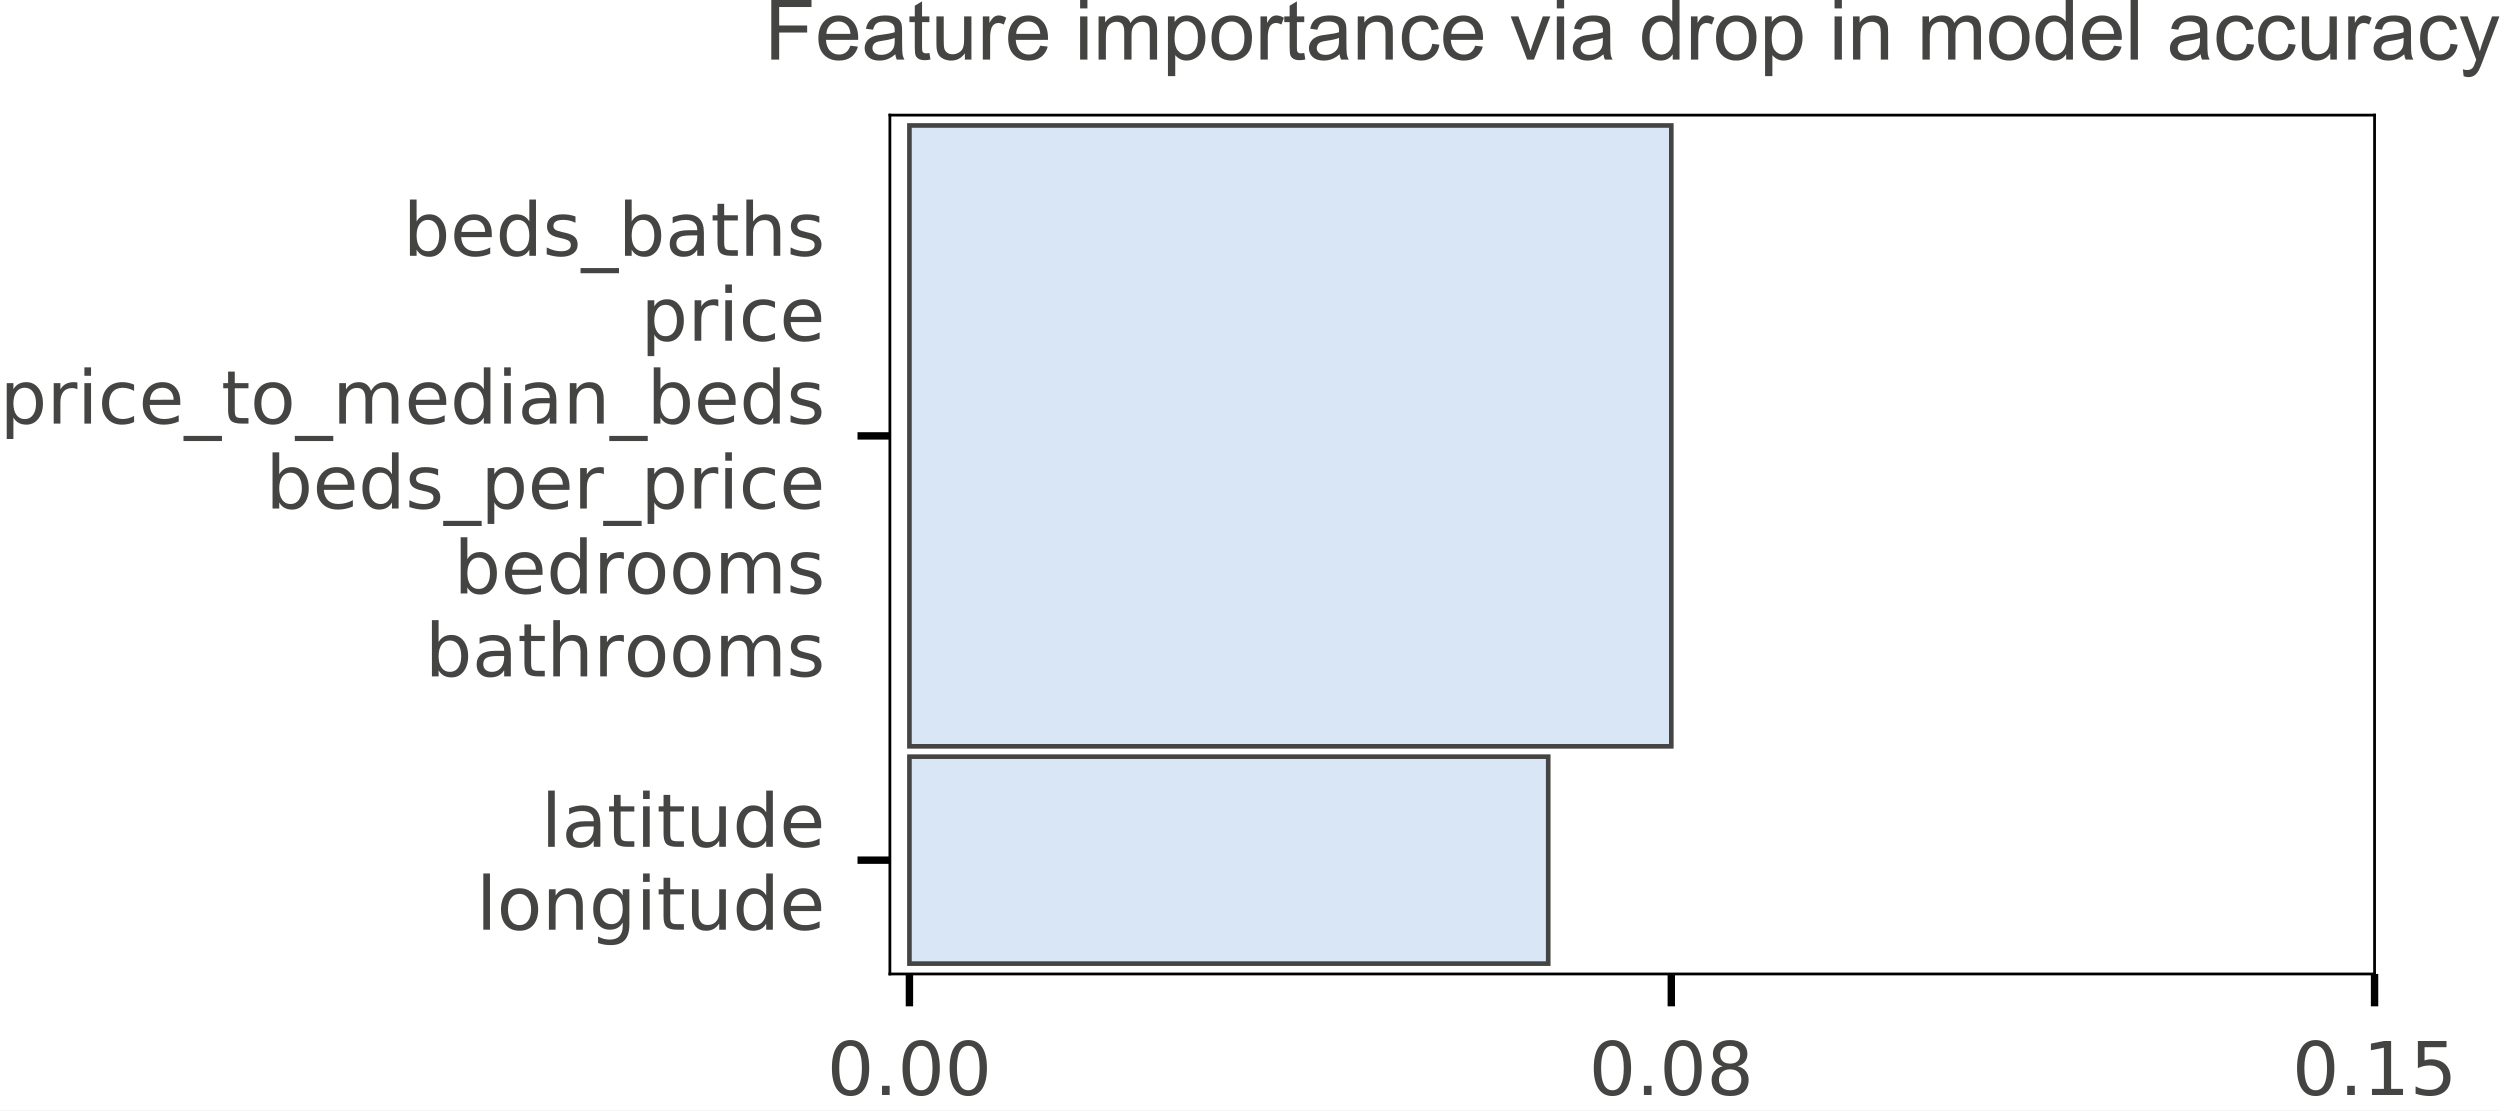
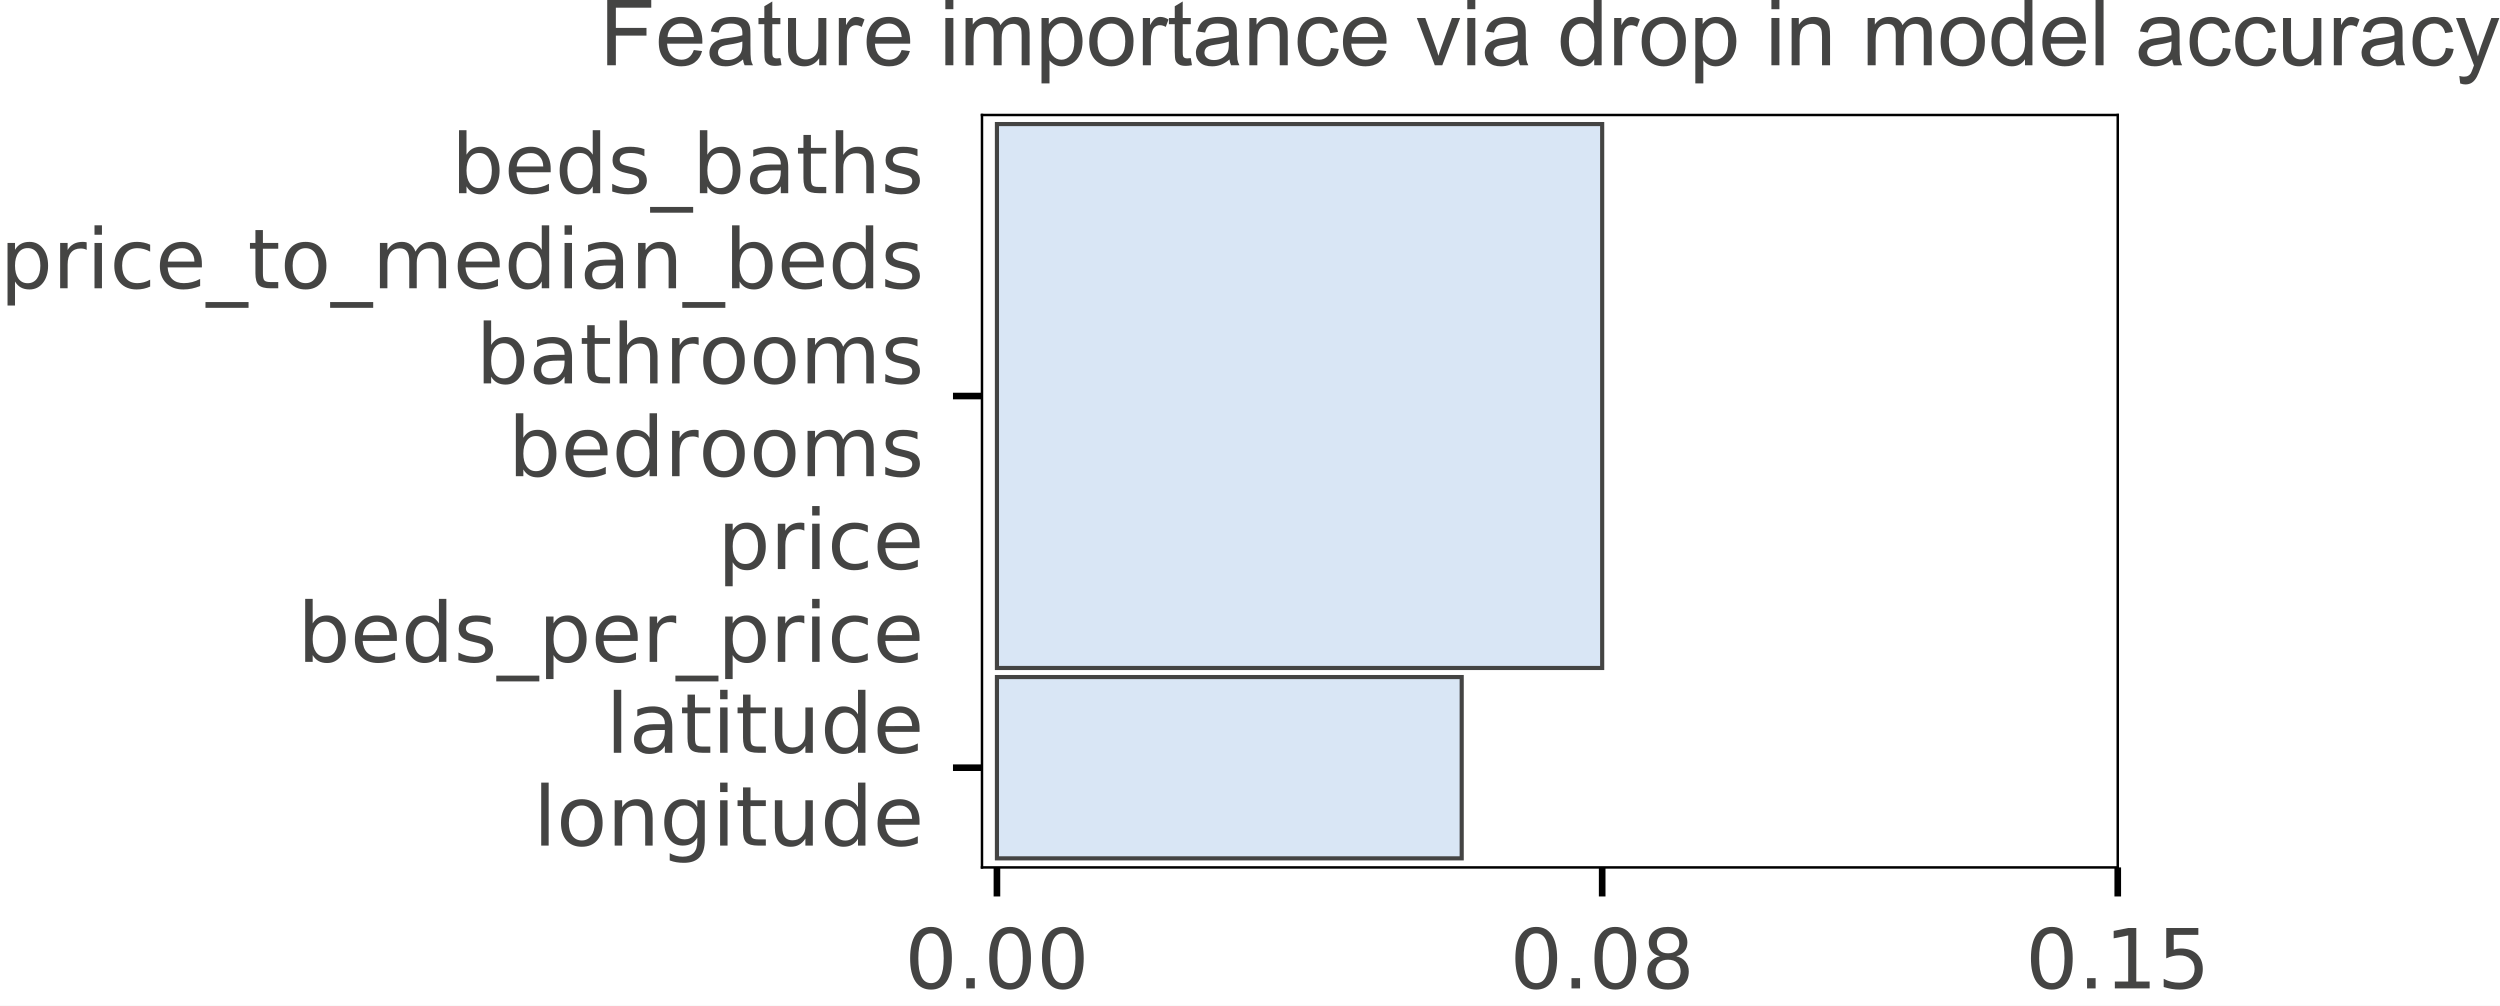
- <svg xmlns="http://www.w3.org/2000/svg" xmlns:xlink="http://www.w3.org/1999/xlink" height="120.009pt" version="1.1" viewBox="0 0 270.198 120.009" width="270.198pt">
+ <svg xmlns="http://www.w3.org/2000/svg" xmlns:xlink="http://www.w3.org/1999/xlink" height="121.329pt" version="1.1" viewBox="0 0 301.615 121.329" width="301.615pt">
  <defs>
    <style type="text/css">
*{stroke-linecap:butt;stroke-linejoin:round;}
  </style>
  </defs>
  <g id="figure_1">
    <g id="patch_1">
-       <path d="M 0 120.009  L 270.198 120.009  L 270.198 0  L 0 0  z " style="fill:#ffffff;" />
+       <path d="M 0 121.329  L 301.615 121.329  L 301.615 0  L 0 0  z " style="fill:#ffffff;" />
    </g>
    <g id="axes_1">
      <g id="patch_2">
-         <path d="M 96.179 105.266  L 256.641 105.266  L 256.641 12.442  L 96.179 12.442  z " style="fill:#ffffff;" />
+         <path d="M 118.473 104.651  L 255.498 104.651  L 255.498 13.874  L 118.473 13.874  z " style="fill:#ffffff;" />
      </g>
      <g id="patch_3">
-         <path clip-path="url(#p987b2f484a)" d="M 98.29 13.56  L 180.633 13.56  L 180.633 80.662  L 98.29 80.662  z " style="fill:#d9e6f5;stroke:#444443;stroke-linejoin:miter;stroke-width:0.5;" />
+         <path clip-path="url(#p89fc4ac694)" d="M 120.276 14.967  L 193.296 14.967  L 193.296 80.589  L 120.276 80.589  z " style="fill:#d9e6f5;stroke:#444443;stroke-linejoin:miter;stroke-width:0.5;" />
      </g>
      <g id="patch_4">
-         <path clip-path="url(#p987b2f484a)" d="M 98.29 81.78  L 167.331 81.78  L 167.331 104.148  L 98.29 104.148  z " style="fill:#d9e6f5;stroke:#444443;stroke-linejoin:miter;stroke-width:0.5;" />
+         <path clip-path="url(#p89fc4ac694)" d="M 120.276 81.683  L 176.348 81.683  L 176.348 103.557  L 120.276 103.557  z " style="fill:#d9e6f5;stroke:#444443;stroke-linejoin:miter;stroke-width:0.5;" />
      </g>
      <g id="matplotlib.axis_1">
        <g id="xtick_1">
          <g id="line2d_1">
            <defs>
-               <path d="M 0 0  L 0 3.5  " id="mc68c027e37" style="stroke:#000000;stroke-width:0.8;" />
-             </defs>
-             <g>
-               <use style="stroke:#000000;stroke-width:0.8;" x="98.29" xlink:href="#mc68c027e37" y="105.266" />
+               <path d="M 0 0  L 0 3.5  " id="m315bdfbc38" style="stroke:#000000;stroke-width:0.8;" />
+             </defs>
+             <g>
+               <use style="stroke:#000000;stroke-width:0.8;" x="120.276" xlink:href="#m315bdfbc38" y="104.651" />
            </g>
          </g>
          <g id="text_1">
            <defs>
              <path d="M 31.781 66.406  Q 24.172 66.406 20.328 58.906  Q 16.5 51.422 16.5 36.375  Q 16.5 21.391 20.328 13.891  Q 24.172 6.391 31.781 6.391  Q 39.453 6.391 43.281 13.891  Q 47.125 21.391 47.125 36.375  Q 47.125 51.422 43.281 58.906  Q 39.453 66.406 31.781 66.406  z M 31.781 74.219  Q 44.047 74.219 50.516 64.516  Q 56.984 54.828 56.984 36.375  Q 56.984 17.969 50.516 8.266  Q 44.047 -1.422 31.781 -1.422  Q 19.531 -1.422 13.062 8.266  Q 6.594 17.969 6.594 36.375  Q 6.594 54.828 13.062 64.516  Q 19.531 74.219 31.781 74.219  z " id="DejaVuSans-30" />
              <path d="M 10.688 12.406  L 21 12.406  L 21 0  L 10.688 0  z " id="DejaVuSans-2e" />
            </defs>
-             <g style="fill:#444443;" transform="translate(89.38385 118.3448)scale(0.08 -0.08)">
+             <g style="fill:#444443;" transform="translate(109.1436 119.2492)scale(0.1 -0.1)">
              <use xlink:href="#DejaVuSans-30" />
              <use x="63.623" xlink:href="#DejaVuSans-2e" />
              <use x="95.41" xlink:href="#DejaVuSans-30" />
              <use x="159.033" xlink:href="#DejaVuSans-30" />
            </g>
          </g>
        </g>
        <g id="xtick_2">
          <g id="line2d_2">
            <g>
-               <use style="stroke:#000000;stroke-width:0.8;" x="180.633" xlink:href="#mc68c027e37" y="105.266" />
+               <use style="stroke:#000000;stroke-width:0.8;" x="193.296" xlink:href="#m315bdfbc38" y="104.651" />
            </g>
          </g>
          <g id="text_2">
            <defs>
              <path d="M 31.781 34.625  Q 24.75 34.625 20.719 30.859  Q 16.703 27.094 16.703 20.516  Q 16.703 13.922 20.719 10.156  Q 24.75 6.391 31.781 6.391  Q 38.812 6.391 42.859 10.172  Q 46.922 13.969 46.922 20.516  Q 46.922 27.094 42.891 30.859  Q 38.875 34.625 31.781 34.625  z M 21.922 38.812  Q 15.578 40.375 12.031 44.719  Q 8.5 49.078 8.5 55.328  Q 8.5 64.062 14.719 69.141  Q 20.953 74.219 31.781 74.219  Q 42.672 74.219 48.875 69.141  Q 55.078 64.062 55.078 55.328  Q 55.078 49.078 51.531 44.719  Q 48 40.375 41.703 38.812  Q 48.828 37.156 52.797 32.312  Q 56.781 27.484 56.781 20.516  Q 56.781 9.906 50.312 4.234  Q 43.844 -1.422 31.781 -1.422  Q 19.734 -1.422 13.25 4.234  Q 6.781 9.906 6.781 20.516  Q 6.781 27.484 10.781 32.312  Q 14.797 37.156 21.922 38.812  z M 18.312 54.391  Q 18.312 48.734 21.844 45.562  Q 25.391 42.391 31.781 42.391  Q 38.141 42.391 41.719 45.562  Q 45.312 48.734 45.312 54.391  Q 45.312 60.062 41.719 63.234  Q 38.141 66.406 31.781 66.406  Q 25.391 66.406 21.844 63.234  Q 18.312 60.062 18.312 54.391  z " id="DejaVuSans-38" />
            </defs>
-             <g style="fill:#444443;" transform="translate(171.7264 118.3448)scale(0.08 -0.08)">
+             <g style="fill:#444443;" transform="translate(182.1635 119.2492)scale(0.1 -0.1)">
              <use xlink:href="#DejaVuSans-30" />
              <use x="63.623" xlink:href="#DejaVuSans-2e" />
              <use x="95.41" xlink:href="#DejaVuSans-30" />
              <use x="159.033" xlink:href="#DejaVuSans-38" />
            </g>
          </g>
        </g>
        <g id="xtick_3">
          <g id="line2d_3">
            <g>
-               <use style="stroke:#000000;stroke-width:0.8;" x="256.641" xlink:href="#mc68c027e37" y="105.266" />
+               <use style="stroke:#000000;stroke-width:0.8;" x="255.498" xlink:href="#m315bdfbc38" y="104.651" />
            </g>
          </g>
          <g id="text_3">
            <defs>
              <path d="M 12.406 8.297  L 28.516 8.297  L 28.516 63.922  L 10.984 60.406  L 10.984 69.391  L 28.422 72.906  L 38.281 72.906  L 38.281 8.297  L 54.391 8.297  L 54.391 0  L 12.406 0  z " id="DejaVuSans-31" />
              <path d="M 10.797 72.906  L 49.516 72.906  L 49.516 64.594  L 19.828 64.594  L 19.828 46.734  Q 21.969 47.469 24.109 47.828  Q 26.266 48.188 28.422 48.188  Q 40.625 48.188 47.75 41.5  Q 54.891 34.812 54.891 23.391  Q 54.891 11.625 47.562 5.094  Q 40.234 -1.422 26.906 -1.422  Q 22.312 -1.422 17.547 -0.641  Q 12.797 0.141 7.719 1.703  L 7.719 11.625  Q 12.109 9.234 16.797 8.062  Q 21.484 6.891 26.703 6.891  Q 35.156 6.891 40.078 11.328  Q 45.016 15.766 45.016 23.391  Q 45.016 31 40.078 35.438  Q 35.156 39.891 26.703 39.891  Q 22.75 39.891 18.812 39.016  Q 14.891 38.141 10.797 36.281  z " id="DejaVuSans-35" />
            </defs>
-             <g style="fill:#444443;" transform="translate(247.735 118.3448)scale(0.08 -0.08)">
+             <g style="fill:#444443;" transform="translate(244.3656 119.2492)scale(0.1 -0.1)">
              <use xlink:href="#DejaVuSans-30" />
              <use x="63.623" xlink:href="#DejaVuSans-2e" />
              <use x="95.41" xlink:href="#DejaVuSans-31" />
              <use x="159.033" xlink:href="#DejaVuSans-35" />
            </g>
          </g>
        </g>
      </g>
      <g id="matplotlib.axis_2">
        <g id="ytick_1">
          <g id="line2d_4">
            <defs>
-               <path d="M 0 0  L -3.5 0  " id="m9645fc345a" style="stroke:#000000;stroke-width:0.8;" />
-             </defs>
-             <g>
-               <use style="stroke:#000000;stroke-width:0.8;" x="96.179" xlink:href="#m9645fc345a" y="47.111" />
+               <path d="M 0 0  L -3.5 0  " id="ma1c5a8d0bb" style="stroke:#000000;stroke-width:0.8;" />
+             </defs>
+             <g>
+               <use style="stroke:#000000;stroke-width:0.8;" x="118.473" xlink:href="#ma1c5a8d0bb" y="47.778" />
            </g>
          </g>
          <g id="text_4">
            <defs>
              <path d="M 48.688 27.297  Q 48.688 37.203 44.609 42.844  Q 40.531 48.484 33.406 48.484  Q 26.266 48.484 22.188 42.844  Q 18.109 37.203 18.109 27.297  Q 18.109 17.391 22.188 11.75  Q 26.266 6.109 33.406 6.109  Q 40.531 6.109 44.609 11.75  Q 48.688 17.391 48.688 27.297  z M 18.109 46.391  Q 20.953 51.266 25.266 53.625  Q 29.594 56 35.594 56  Q 45.562 56 51.781 48.094  Q 58.016 40.188 58.016 27.297  Q 58.016 14.406 51.781 6.484  Q 45.562 -1.422 35.594 -1.422  Q 29.594 -1.422 25.266 0.953  Q 20.953 3.328 18.109 8.203  L 18.109 0  L 9.078 0  L 9.078 75.984  L 18.109 75.984  z " id="DejaVuSans-62" />
              <path d="M 56.203 29.594  L 56.203 25.203  L 14.891 25.203  Q 15.484 15.922 20.484 11.062  Q 25.484 6.203 34.422 6.203  Q 39.594 6.203 44.453 7.469  Q 49.312 8.734 54.109 11.281  L 54.109 2.781  Q 49.266 0.734 44.188 -0.344  Q 39.109 -1.422 33.891 -1.422  Q 20.797 -1.422 13.156 6.188  Q 5.516 13.812 5.516 26.812  Q 5.516 40.234 12.766 48.109  Q 20.016 56 32.328 56  Q 43.359 56 49.781 48.891  Q 56.203 41.797 56.203 29.594  z M 47.219 32.234  Q 47.125 39.594 43.094 43.984  Q 39.062 48.391 32.422 48.391  Q 24.906 48.391 20.391 44.141  Q 15.875 39.891 15.188 32.172  z " id="DejaVuSans-65" />
              <path d="M 45.406 46.391  L 45.406 75.984  L 54.391 75.984  L 54.391 0  L 45.406 0  L 45.406 8.203  Q 42.578 3.328 38.25 0.953  Q 33.938 -1.422 27.875 -1.422  Q 17.969 -1.422 11.734 6.484  Q 5.516 14.406 5.516 27.297  Q 5.516 40.188 11.734 48.094  Q 17.969 56 27.875 56  Q 33.938 56 38.25 53.625  Q 42.578 51.266 45.406 46.391  z M 14.797 27.297  Q 14.797 17.391 18.875 11.75  Q 22.953 6.109 30.078 6.109  Q 37.203 6.109 41.297 11.75  Q 45.406 17.391 45.406 27.297  Q 45.406 37.203 41.297 42.844  Q 37.203 48.484 30.078 48.484  Q 22.953 48.484 18.875 42.844  Q 14.797 37.203 14.797 27.297  z " id="DejaVuSans-64" />
              <path d="M 44.281 53.078  L 44.281 44.578  Q 40.484 46.531 36.375 47.5  Q 32.281 48.484 27.875 48.484  Q 21.188 48.484 17.844 46.438  Q 14.5 44.391 14.5 40.281  Q 14.5 37.156 16.891 35.375  Q 19.281 33.594 26.516 31.984  L 29.594 31.297  Q 39.156 29.25 43.188 25.516  Q 47.219 21.781 47.219 15.094  Q 47.219 7.469 41.188 3.016  Q 35.156 -1.422 24.609 -1.422  Q 20.219 -1.422 15.453 -0.562  Q 10.688 0.297 5.422 2  L 5.422 11.281  Q 10.406 8.688 15.234 7.391  Q 20.062 6.109 24.812 6.109  Q 31.156 6.109 34.562 8.281  Q 37.984 10.453 37.984 14.406  Q 37.984 18.062 35.516 20.016  Q 33.062 21.969 24.703 23.781  L 21.578 24.516  Q 13.234 26.266 9.516 29.906  Q 5.812 33.547 5.812 39.891  Q 5.812 47.609 11.281 51.797  Q 16.75 56 26.812 56  Q 31.781 56 36.172 55.266  Q 40.578 54.547 44.281 53.078  z " id="DejaVuSans-73" />
              <path d="M 50.984 -16.609  L 50.984 -23.578  L -0.984 -23.578  L -0.984 -16.609  z " id="DejaVuSans-5f" />
              <path d="M 34.281 27.484  Q 23.391 27.484 19.188 25  Q 14.984 22.516 14.984 16.5  Q 14.984 11.719 18.141 8.906  Q 21.297 6.109 26.703 6.109  Q 34.188 6.109 38.703 11.406  Q 43.219 16.703 43.219 25.484  L 43.219 27.484  z M 52.203 31.203  L 52.203 0  L 43.219 0  L 43.219 8.297  Q 40.141 3.328 35.547 0.953  Q 30.953 -1.422 24.312 -1.422  Q 15.922 -1.422 10.953 3.297  Q 6 8.016 6 15.922  Q 6 25.141 12.172 29.828  Q 18.359 34.516 30.609 34.516  L 43.219 34.516  L 43.219 35.406  Q 43.219 41.609 39.141 45  Q 35.062 48.391 27.688 48.391  Q 23 48.391 18.547 47.266  Q 14.109 46.141 10.016 43.891  L 10.016 52.203  Q 14.938 54.109 19.578 55.047  Q 24.219 56 28.609 56  Q 40.484 56 46.344 49.844  Q 52.203 43.703 52.203 31.203  z " id="DejaVuSans-61" />
              <path d="M 18.312 70.219  L 18.312 54.688  L 36.812 54.688  L 36.812 47.703  L 18.312 47.703  L 18.312 18.016  Q 18.312 11.328 20.141 9.422  Q 21.969 7.516 27.594 7.516  L 36.812 7.516  L 36.812 0  L 27.594 0  Q 17.188 0 13.234 3.875  Q 9.281 7.766 9.281 18.016  L 9.281 47.703  L 2.688 47.703  L 2.688 54.688  L 9.281 54.688  L 9.281 70.219  z " id="DejaVuSans-74" />
              <path d="M 54.891 33.016  L 54.891 0  L 45.906 0  L 45.906 32.719  Q 45.906 40.484 42.875 44.328  Q 39.844 48.188 33.797 48.188  Q 26.516 48.188 22.312 43.547  Q 18.109 38.922 18.109 30.906  L 18.109 0  L 9.078 0  L 9.078 75.984  L 18.109 75.984  L 18.109 46.188  Q 21.344 51.125 25.703 53.562  Q 30.078 56 35.797 56  Q 45.219 56 50.047 50.172  Q 54.891 44.344 54.891 33.016  z " id="DejaVuSans-68" />
            </defs>
-             <g style="fill:#444443;" transform="translate(43.57625 27.64374)scale(0.08 -0.08)">
+             <g style="fill:#444443;" transform="translate(54.47031 23.30487)scale(0.1 -0.1)">
              <use xlink:href="#DejaVuSans-62" />
              <use x="63.477" xlink:href="#DejaVuSans-65" />
              <use x="125" xlink:href="#DejaVuSans-64" />
              <use x="188.477" xlink:href="#DejaVuSans-73" />
              <use x="240.576" xlink:href="#DejaVuSans-5f" />
              <use x="290.576" xlink:href="#DejaVuSans-62" />
              <use x="354.053" xlink:href="#DejaVuSans-61" />
              <use x="415.332" xlink:href="#DejaVuSans-74" />
              <use x="454.541" xlink:href="#DejaVuSans-68" />
              <use x="517.92" xlink:href="#DejaVuSans-73" />
            </g>
            <defs>
              <path d="M 18.109 8.203  L 18.109 -20.797  L 9.078 -20.797  L 9.078 54.688  L 18.109 54.688  L 18.109 46.391  Q 20.953 51.266 25.266 53.625  Q 29.594 56 35.594 56  Q 45.562 56 51.781 48.094  Q 58.016 40.188 58.016 27.297  Q 58.016 14.406 51.781 6.484  Q 45.562 -1.422 35.594 -1.422  Q 29.594 -1.422 25.266 0.953  Q 20.953 3.328 18.109 8.203  z M 48.688 27.297  Q 48.688 37.203 44.609 42.844  Q 40.531 48.484 33.406 48.484  Q 26.266 48.484 22.188 42.844  Q 18.109 37.203 18.109 27.297  Q 18.109 17.391 22.188 11.75  Q 26.266 6.109 33.406 6.109  Q 40.531 6.109 44.609 11.75  Q 48.688 17.391 48.688 27.297  z " id="DejaVuSans-70" />
              <path d="M 41.109 46.297  Q 39.594 47.172 37.812 47.578  Q 36.031 48 33.891 48  Q 26.266 48 22.188 43.047  Q 18.109 38.094 18.109 28.812  L 18.109 0  L 9.078 0  L 9.078 54.688  L 18.109 54.688  L 18.109 46.188  Q 20.953 51.172 25.484 53.578  Q 30.031 56 36.531 56  Q 37.453 56 38.578 55.875  Q 39.703 55.766 41.062 55.516  z " id="DejaVuSans-72" />
              <path d="M 9.422 54.688  L 18.406 54.688  L 18.406 0  L 9.422 0  z M 9.422 75.984  L 18.406 75.984  L 18.406 64.594  L 9.422 64.594  z " id="DejaVuSans-69" />
              <path d="M 48.781 52.594  L 48.781 44.188  Q 44.969 46.297 41.141 47.344  Q 37.312 48.391 33.406 48.391  Q 24.656 48.391 19.812 42.844  Q 14.984 37.312 14.984 27.297  Q 14.984 17.281 19.812 11.734  Q 24.656 6.203 33.406 6.203  Q 37.312 6.203 41.141 7.25  Q 44.969 8.297 48.781 10.406  L 48.781 2.094  Q 45.016 0.344 40.984 -0.531  Q 36.969 -1.422 32.422 -1.422  Q 20.062 -1.422 12.781 6.344  Q 5.516 14.109 5.516 27.297  Q 5.516 40.672 12.859 48.328  Q 20.219 56 33.016 56  Q 37.156 56 41.109 55.141  Q 45.062 54.297 48.781 52.594  z " id="DejaVuSans-63" />
-             </defs>
-             <g style="fill:#444443;" transform="translate(69.2675 36.82449)scale(0.08 -0.08)">
-               <use xlink:href="#DejaVuSans-70" />
-               <use x="63.477" xlink:href="#DejaVuSans-72" />
-               <use x="104.59" xlink:href="#DejaVuSans-69" />
-               <use x="132.373" xlink:href="#DejaVuSans-63" />
-               <use x="187.354" xlink:href="#DejaVuSans-65" />
-             </g>
-             <defs>
              <path d="M 30.609 48.391  Q 23.391 48.391 19.188 42.75  Q 14.984 37.109 14.984 27.297  Q 14.984 17.484 19.156 11.844  Q 23.344 6.203 30.609 6.203  Q 37.797 6.203 41.984 11.859  Q 46.188 17.531 46.188 27.297  Q 46.188 37.016 41.984 42.703  Q 37.797 48.391 30.609 48.391  z M 30.609 56  Q 42.328 56 49.016 48.375  Q 55.719 40.766 55.719 27.297  Q 55.719 13.875 49.016 6.219  Q 42.328 -1.422 30.609 -1.422  Q 18.844 -1.422 12.172 6.219  Q 5.516 13.875 5.516 27.297  Q 5.516 40.766 12.172 48.375  Q 18.844 56 30.609 56  z " id="DejaVuSans-6f" />
              <path d="M 52 44.188  Q 55.375 50.25 60.062 53.125  Q 64.75 56 71.094 56  Q 79.641 56 84.281 50.016  Q 88.922 44.047 88.922 33.016  L 88.922 0  L 79.891 0  L 79.891 32.719  Q 79.891 40.578 77.094 44.375  Q 74.312 48.188 68.609 48.188  Q 61.625 48.188 57.562 43.547  Q 53.516 38.922 53.516 30.906  L 53.516 0  L 44.484 0  L 44.484 32.719  Q 44.484 40.625 41.703 44.406  Q 38.922 48.188 33.109 48.188  Q 26.219 48.188 22.156 43.531  Q 18.109 38.875 18.109 30.906  L 18.109 0  L 9.078 0  L 9.078 54.688  L 18.109 54.688  L 18.109 46.188  Q 21.188 51.219 25.484 53.609  Q 29.781 56 35.688 56  Q 41.656 56 45.828 52.969  Q 50 49.953 52 44.188  z " id="DejaVuSans-6d" />
              <path d="M 54.891 33.016  L 54.891 0  L 45.906 0  L 45.906 32.719  Q 45.906 40.484 42.875 44.328  Q 39.844 48.188 33.797 48.188  Q 26.516 48.188 22.312 43.547  Q 18.109 38.922 18.109 30.906  L 18.109 0  L 9.078 0  L 9.078 54.688  L 18.109 54.688  L 18.109 46.188  Q 21.344 51.125 25.703 53.562  Q 30.078 56 35.797 56  Q 45.219 56 50.047 50.172  Q 54.891 44.344 54.891 33.016  z " id="DejaVuSans-6e" />
            </defs>
-             <g style="fill:#444443;" transform="translate(0 45.78274)scale(0.08 -0.08)">
+             <g style="fill:#444443;" transform="translate(0 34.7808)scale(0.1 -0.1)">
              <use xlink:href="#DejaVuSans-70" />
              <use x="63.477" xlink:href="#DejaVuSans-72" />
              <use x="104.59" xlink:href="#DejaVuSans-69" />
              <use x="132.373" xlink:href="#DejaVuSans-63" />
              <use x="187.354" xlink:href="#DejaVuSans-65" />
              <use x="248.877" xlink:href="#DejaVuSans-5f" />
              <use x="298.877" xlink:href="#DejaVuSans-74" />
              <use x="338.086" xlink:href="#DejaVuSans-6f" />
              <use x="399.268" xlink:href="#DejaVuSans-5f" />
              <use x="449.268" xlink:href="#DejaVuSans-6d" />
              <use x="546.68" xlink:href="#DejaVuSans-65" />
              <use x="608.203" xlink:href="#DejaVuSans-64" />
              <use x="671.68" xlink:href="#DejaVuSans-69" />
              <use x="699.463" xlink:href="#DejaVuSans-61" />
              <use x="760.742" xlink:href="#DejaVuSans-6e" />
              <use x="824.121" xlink:href="#DejaVuSans-5f" />
              <use x="874.121" xlink:href="#DejaVuSans-62" />
              <use x="937.598" xlink:href="#DejaVuSans-65" />
              <use x="999.121" xlink:href="#DejaVuSans-64" />
              <use x="1062.598" xlink:href="#DejaVuSans-73" />
            </g>
-             <g style="fill:#444443;" transform="translate(28.73 54.96349)scale(0.08 -0.08)">
+             <g style="fill:#444443;" transform="translate(57.44375 46.25674)scale(0.1 -0.1)">
+               <use xlink:href="#DejaVuSans-62" />
+               <use x="63.477" xlink:href="#DejaVuSans-61" />
+               <use x="124.756" xlink:href="#DejaVuSans-74" />
+               <use x="163.965" xlink:href="#DejaVuSans-68" />
+               <use x="227.344" xlink:href="#DejaVuSans-72" />
+               <use x="268.426" xlink:href="#DejaVuSans-6f" />
+               <use x="329.607" xlink:href="#DejaVuSans-6f" />
+               <use x="390.789" xlink:href="#DejaVuSans-6d" />
+               <use x="488.201" xlink:href="#DejaVuSans-73" />
+             </g>
+             <g style="fill:#444443;" transform="translate(61.32812 57.45455)scale(0.1 -0.1)">
+               <use xlink:href="#DejaVuSans-62" />
+               <use x="63.477" xlink:href="#DejaVuSans-65" />
+               <use x="125" xlink:href="#DejaVuSans-64" />
+               <use x="188.477" xlink:href="#DejaVuSans-72" />
+               <use x="229.559" xlink:href="#DejaVuSans-6f" />
+               <use x="290.74" xlink:href="#DejaVuSans-6f" />
+               <use x="351.922" xlink:href="#DejaVuSans-6d" />
+               <use x="449.334" xlink:href="#DejaVuSans-73" />
+             </g>
+             <g style="fill:#444443;" transform="translate(86.58437 68.65237)scale(0.1 -0.1)">
+               <use xlink:href="#DejaVuSans-70" />
+               <use x="63.477" xlink:href="#DejaVuSans-72" />
+               <use x="104.59" xlink:href="#DejaVuSans-69" />
+               <use x="132.373" xlink:href="#DejaVuSans-63" />
+               <use x="187.354" xlink:href="#DejaVuSans-65" />
+             </g>
+             <g style="fill:#444443;" transform="translate(35.9125 79.85018)scale(0.1 -0.1)">
              <use xlink:href="#DejaVuSans-62" />
              <use x="63.477" xlink:href="#DejaVuSans-65" />
              <use x="125" xlink:href="#DejaVuSans-64" />
              <use x="188.477" xlink:href="#DejaVuSans-73" />
              <use x="240.576" xlink:href="#DejaVuSans-5f" />
              <use x="290.576" xlink:href="#DejaVuSans-70" />
              <use x="354.053" xlink:href="#DejaVuSans-65" />
              <use x="415.576" xlink:href="#DejaVuSans-72" />
              <use x="456.689" xlink:href="#DejaVuSans-5f" />
              <use x="506.689" xlink:href="#DejaVuSans-70" />
              <use x="570.166" xlink:href="#DejaVuSans-72" />
              <use x="611.279" xlink:href="#DejaVuSans-69" />
              <use x="639.062" xlink:href="#DejaVuSans-63" />
              <use x="694.043" xlink:href="#DejaVuSans-65" />
            </g>
-             <g style="fill:#444443;" transform="translate(49.0625 64.14424)scale(0.08 -0.08)">
-               <use xlink:href="#DejaVuSans-62" />
-               <use x="63.477" xlink:href="#DejaVuSans-65" />
-               <use x="125" xlink:href="#DejaVuSans-64" />
-               <use x="188.477" xlink:href="#DejaVuSans-72" />
-               <use x="229.559" xlink:href="#DejaVuSans-6f" />
-               <use x="290.74" xlink:href="#DejaVuSans-6f" />
-               <use x="351.922" xlink:href="#DejaVuSans-6d" />
-               <use x="449.334" xlink:href="#DejaVuSans-73" />
-             </g>
-             <g style="fill:#444443;" transform="translate(45.955 73.10249)scale(0.08 -0.08)">
-               <use xlink:href="#DejaVuSans-62" />
-               <use x="63.477" xlink:href="#DejaVuSans-61" />
-               <use x="124.756" xlink:href="#DejaVuSans-74" />
-               <use x="163.965" xlink:href="#DejaVuSans-68" />
-               <use x="227.344" xlink:href="#DejaVuSans-72" />
-               <use x="268.426" xlink:href="#DejaVuSans-6f" />
-               <use x="329.607" xlink:href="#DejaVuSans-6f" />
-               <use x="390.789" xlink:href="#DejaVuSans-6d" />
-               <use x="488.201" xlink:href="#DejaVuSans-73" />
-             </g>
          </g>
        </g>
        <g id="ytick_2">
          <g id="line2d_5">
            <g>
-               <use style="stroke:#000000;stroke-width:0.8;" x="96.179" xlink:href="#m9645fc345a" y="92.964" />
+               <use style="stroke:#000000;stroke-width:0.8;" x="118.473" xlink:href="#ma1c5a8d0bb" y="92.62" />
            </g>
          </g>
          <g id="text_5">
            <defs>
              <path d="M 9.422 75.984  L 18.406 75.984  L 18.406 0  L 9.422 0  z " id="DejaVuSans-6c" />
              <path d="M 8.5 21.578  L 8.5 54.688  L 17.484 54.688  L 17.484 21.922  Q 17.484 14.156 20.5 10.266  Q 23.531 6.391 29.594 6.391  Q 36.859 6.391 41.078 11.031  Q 45.312 15.672 45.312 23.688  L 45.312 54.688  L 54.297 54.688  L 54.297 0  L 45.312 0  L 45.312 8.406  Q 42.047 3.422 37.719 1  Q 33.406 -1.422 27.688 -1.422  Q 18.266 -1.422 13.375 4.438  Q 8.5 10.297 8.5 21.578  z M 31.109 56  z " id="DejaVuSans-75" />
            </defs>
-             <g style="fill:#444443;" transform="translate(58.4875 91.5243)scale(0.08 -0.08)">
+             <g style="fill:#444443;" transform="translate(73.10938 90.82033)scale(0.1 -0.1)">
              <use xlink:href="#DejaVuSans-6c" />
              <use x="27.783" xlink:href="#DejaVuSans-61" />
              <use x="89.062" xlink:href="#DejaVuSans-74" />
              <use x="128.271" xlink:href="#DejaVuSans-69" />
              <use x="156.055" xlink:href="#DejaVuSans-74" />
              <use x="195.264" xlink:href="#DejaVuSans-75" />
              <use x="258.643" xlink:href="#DejaVuSans-64" />
              <use x="322.119" xlink:href="#DejaVuSans-65" />
            </g>
            <defs>
              <path d="M 45.406 27.984  Q 45.406 37.75 41.375 43.109  Q 37.359 48.484 30.078 48.484  Q 22.859 48.484 18.828 43.109  Q 14.797 37.75 14.797 27.984  Q 14.797 18.266 18.828 12.891  Q 22.859 7.516 30.078 7.516  Q 37.359 7.516 41.375 12.891  Q 45.406 18.266 45.406 27.984  z M 54.391 6.781  Q 54.391 -7.172 48.188 -13.984  Q 42 -20.797 29.203 -20.797  Q 24.469 -20.797 20.266 -20.094  Q 16.062 -19.391 12.109 -17.922  L 12.109 -9.188  Q 16.062 -11.328 19.922 -12.344  Q 23.781 -13.375 27.781 -13.375  Q 36.625 -13.375 41.016 -8.766  Q 45.406 -4.156 45.406 5.172  L 45.406 9.625  Q 42.625 4.781 38.281 2.391  Q 33.938 0 27.875 0  Q 17.828 0 11.672 7.656  Q 5.516 15.328 5.516 27.984  Q 5.516 40.672 11.672 48.328  Q 17.828 56 27.875 56  Q 33.938 56 38.281 53.609  Q 42.625 51.219 45.406 46.391  L 45.406 54.688  L 54.391 54.688  z " id="DejaVuSans-67" />
            </defs>
-             <g style="fill:#444443;" transform="translate(51.4825 100.4826)scale(0.08 -0.08)">
+             <g style="fill:#444443;" transform="translate(64.35313 102.0181)scale(0.1 -0.1)">
              <use xlink:href="#DejaVuSans-6c" />
              <use x="27.783" xlink:href="#DejaVuSans-6f" />
              <use x="88.965" xlink:href="#DejaVuSans-6e" />
              <use x="152.344" xlink:href="#DejaVuSans-67" />
              <use x="215.82" xlink:href="#DejaVuSans-69" />
              <use x="243.604" xlink:href="#DejaVuSans-74" />
              <use x="282.812" xlink:href="#DejaVuSans-75" />
              <use x="346.191" xlink:href="#DejaVuSans-64" />
              <use x="409.668" xlink:href="#DejaVuSans-65" />
            </g>
          </g>
        </g>
      </g>
      <g id="patch_5">
-         <path d="M 96.179 105.266  L 96.179 12.442  " style="fill:none;stroke:#000000;stroke-linecap:square;stroke-linejoin:miter;stroke-width:0.3;" />
+         <path d="M 118.473 104.651  L 118.473 13.874  " style="fill:none;stroke:#000000;stroke-linecap:square;stroke-linejoin:miter;stroke-width:0.3;" />
      </g>
      <g id="patch_6">
-         <path d="M 256.641 105.266  L 256.641 12.442  " style="fill:none;stroke:#000000;stroke-linecap:square;stroke-linejoin:miter;stroke-width:0.3;" />
+         <path d="M 255.498 104.651  L 255.498 13.874  " style="fill:none;stroke:#000000;stroke-linecap:square;stroke-linejoin:miter;stroke-width:0.3;" />
      </g>
      <g id="patch_7">
-         <path d="M 96.179 105.266  L 256.641 105.266  " style="fill:none;stroke:#000000;stroke-linecap:square;stroke-linejoin:miter;stroke-width:0.3;" />
+         <path d="M 118.473 104.651  L 255.498 104.651  " style="fill:none;stroke:#000000;stroke-linecap:square;stroke-linejoin:miter;stroke-width:0.3;" />
      </g>
      <g id="patch_8">
-         <path d="M 96.179 12.442  L 256.641 12.442  " style="fill:none;stroke:#000000;stroke-linecap:square;stroke-linejoin:miter;stroke-width:0.3;" />
+         <path d="M 118.473 13.874  L 255.498 13.874  " style="fill:none;stroke:#000000;stroke-linecap:square;stroke-linejoin:miter;stroke-width:0.3;" />
      </g>
      <g id="text_6">
        <defs>
          <path d="M 8.203 0  L 8.203 71.578  L 56.5 71.578  L 56.5 63.141  L 17.672 63.141  L 17.672 40.969  L 51.266 40.969  L 51.266 32.516  L 17.672 32.516  L 17.672 0  z " id="ArialMT-46" />
          <path d="M 42.094 16.703  L 51.172 15.578  Q 49.031 7.625 43.219 3.219  Q 37.406 -1.172 28.375 -1.172  Q 17 -1.172 10.328 5.828  Q 3.656 12.844 3.656 25.484  Q 3.656 38.578 10.391 45.797  Q 17.141 53.031 27.875 53.031  Q 38.281 53.031 44.875 45.953  Q 51.469 38.875 51.469 26.031  Q 51.469 25.25 51.422 23.688  L 12.75 23.688  Q 13.234 15.141 17.578 10.594  Q 21.922 6.062 28.422 6.062  Q 33.25 6.062 36.672 8.594  Q 40.094 11.141 42.094 16.703  z M 13.234 30.906  L 42.188 30.906  Q 41.609 37.453 38.875 40.719  Q 34.672 45.797 27.984 45.797  Q 21.922 45.797 17.797 41.75  Q 13.672 37.703 13.234 30.906  z " id="ArialMT-65" />
          <path d="M 40.438 6.391  Q 35.547 2.25 31.031 0.531  Q 26.516 -1.172 21.344 -1.172  Q 12.797 -1.172 8.203 3  Q 3.609 7.172 3.609 13.672  Q 3.609 17.484 5.344 20.625  Q 7.078 23.781 9.891 25.688  Q 12.703 27.594 16.219 28.562  Q 18.797 29.25 24.031 29.891  Q 34.672 31.156 39.703 32.906  Q 39.75 34.719 39.75 35.203  Q 39.75 40.578 37.25 42.781  Q 33.891 45.75 27.25 45.75  Q 21.047 45.75 18.094 43.578  Q 15.141 41.406 13.719 35.891  L 5.125 37.062  Q 6.297 42.578 8.984 45.969  Q 11.672 49.359 16.75 51.188  Q 21.828 53.031 28.516 53.031  Q 35.156 53.031 39.297 51.469  Q 43.453 49.906 45.406 47.531  Q 47.359 45.172 48.141 41.547  Q 48.578 39.312 48.578 33.453  L 48.578 21.734  Q 48.578 9.469 49.141 6.219  Q 49.703 2.984 51.375 0  L 42.188 0  Q 40.828 2.734 40.438 6.391  z M 39.703 26.031  Q 34.906 24.078 25.344 22.703  Q 19.922 21.922 17.672 20.938  Q 15.438 19.969 14.203 18.094  Q 12.984 16.219 12.984 13.922  Q 12.984 10.406 15.641 8.062  Q 18.312 5.719 23.438 5.719  Q 28.516 5.719 32.469 7.938  Q 36.422 10.156 38.281 14.016  Q 39.703 17 39.703 22.797  z " id="ArialMT-61" />
          <path d="M 25.781 7.859  L 27.047 0.094  Q 23.344 -0.688 20.406 -0.688  Q 15.625 -0.688 12.984 0.828  Q 10.359 2.344 9.281 4.812  Q 8.203 7.281 8.203 15.188  L 8.203 45.016  L 1.766 45.016  L 1.766 51.859  L 8.203 51.859  L 8.203 64.703  L 16.938 69.969  L 16.938 51.859  L 25.781 51.859  L 25.781 45.016  L 16.938 45.016  L 16.938 14.703  Q 16.938 10.938 17.406 9.859  Q 17.875 8.797 18.922 8.156  Q 19.969 7.516 21.922 7.516  Q 23.391 7.516 25.781 7.859  z " id="ArialMT-74" />
          <path d="M 40.578 0  L 40.578 7.625  Q 34.516 -1.172 24.125 -1.172  Q 19.531 -1.172 15.547 0.578  Q 11.578 2.344 9.641 5  Q 7.719 7.672 6.938 11.531  Q 6.391 14.109 6.391 19.734  L 6.391 51.859  L 15.188 51.859  L 15.188 23.094  Q 15.188 16.219 15.719 13.812  Q 16.547 10.359 19.234 8.375  Q 21.922 6.391 25.875 6.391  Q 29.828 6.391 33.297 8.422  Q 36.766 10.453 38.203 13.938  Q 39.656 17.438 39.656 24.078  L 39.656 51.859  L 48.438 51.859  L 48.438 0  z " id="ArialMT-75" />
          <path d="M 6.5 0  L 6.5 51.859  L 14.406 51.859  L 14.406 44  Q 17.438 49.516 20 51.266  Q 22.562 53.031 25.641 53.031  Q 30.078 53.031 34.672 50.203  L 31.641 42.047  Q 28.422 43.953 25.203 43.953  Q 22.312 43.953 20.016 42.219  Q 17.719 40.484 16.75 37.406  Q 15.281 32.719 15.281 27.156  L 15.281 0  z " id="ArialMT-72" />
          <path id="ArialMT-20" />
          <path d="M 6.641 61.469  L 6.641 71.578  L 15.438 71.578  L 15.438 61.469  z M 6.641 0  L 6.641 51.859  L 15.438 51.859  L 15.438 0  z " id="ArialMT-69" />
          <path d="M 6.594 0  L 6.594 51.859  L 14.453 51.859  L 14.453 44.578  Q 16.891 48.391 20.938 50.703  Q 25 53.031 30.172 53.031  Q 35.938 53.031 39.625 50.641  Q 43.312 48.25 44.828 43.953  Q 50.984 53.031 60.844 53.031  Q 68.562 53.031 72.703 48.75  Q 76.859 44.484 76.859 35.594  L 76.859 0  L 68.109 0  L 68.109 32.672  Q 68.109 37.938 67.25 40.25  Q 66.406 42.578 64.156 43.984  Q 61.922 45.406 58.891 45.406  Q 53.422 45.406 49.797 41.766  Q 46.188 38.141 46.188 30.125  L 46.188 0  L 37.406 0  L 37.406 33.688  Q 37.406 39.547 35.25 42.469  Q 33.109 45.406 28.219 45.406  Q 24.516 45.406 21.359 43.453  Q 18.219 41.5 16.797 37.734  Q 15.375 33.984 15.375 26.906  L 15.375 0  z " id="ArialMT-6d" />
          <path d="M 6.594 -19.875  L 6.594 51.859  L 14.594 51.859  L 14.594 45.125  Q 17.438 49.078 21 51.047  Q 24.562 53.031 29.641 53.031  Q 36.281 53.031 41.359 49.609  Q 46.438 46.188 49.016 39.953  Q 51.609 33.734 51.609 26.312  Q 51.609 18.359 48.75 11.984  Q 45.906 5.609 40.453 2.219  Q 35.016 -1.172 29 -1.172  Q 24.609 -1.172 21.109 0.688  Q 17.625 2.547 15.375 5.375  L 15.375 -19.875  z M 14.547 25.641  Q 14.547 15.625 18.594 10.844  Q 22.656 6.062 28.422 6.062  Q 34.281 6.062 38.453 11.016  Q 42.625 15.969 42.625 26.375  Q 42.625 36.281 38.547 41.203  Q 34.469 46.141 28.812 46.141  Q 23.188 46.141 18.859 40.891  Q 14.547 35.641 14.547 25.641  z " id="ArialMT-70" />
          <path d="M 3.328 25.922  Q 3.328 40.328 11.328 47.266  Q 18.016 53.031 27.641 53.031  Q 38.328 53.031 45.109 46.016  Q 51.906 39.016 51.906 26.656  Q 51.906 16.656 48.906 10.906  Q 45.906 5.172 40.156 2  Q 34.422 -1.172 27.641 -1.172  Q 16.75 -1.172 10.031 5.812  Q 3.328 12.797 3.328 25.922  z M 12.359 25.922  Q 12.359 15.969 16.703 11.016  Q 21.047 6.062 27.641 6.062  Q 34.188 6.062 38.531 11.031  Q 42.875 16.016 42.875 26.219  Q 42.875 35.844 38.5 40.797  Q 34.125 45.75 27.641 45.75  Q 21.047 45.75 16.703 40.812  Q 12.359 35.891 12.359 25.922  z " id="ArialMT-6f" />
          <path d="M 6.594 0  L 6.594 51.859  L 14.5 51.859  L 14.5 44.484  Q 20.219 53.031 31 53.031  Q 35.688 53.031 39.625 51.344  Q 43.562 49.656 45.516 46.922  Q 47.469 44.188 48.25 40.438  Q 48.734 37.984 48.734 31.891  L 48.734 0  L 39.938 0  L 39.938 31.547  Q 39.938 36.922 38.906 39.578  Q 37.891 42.234 35.281 43.812  Q 32.672 45.406 29.156 45.406  Q 23.531 45.406 19.453 41.844  Q 15.375 38.281 15.375 28.328  L 15.375 0  z " id="ArialMT-6e" />
          <path d="M 40.438 19  L 49.078 17.875  Q 47.656 8.938 41.812 3.875  Q 35.984 -1.172 27.484 -1.172  Q 16.844 -1.172 10.375 5.781  Q 3.906 12.75 3.906 25.734  Q 3.906 34.125 6.688 40.422  Q 9.469 46.734 15.156 49.875  Q 20.844 53.031 27.547 53.031  Q 35.984 53.031 41.359 48.75  Q 46.734 44.484 48.25 36.625  L 39.703 35.297  Q 38.484 40.531 35.375 43.156  Q 32.281 45.797 27.875 45.797  Q 21.234 45.797 17.078 41.031  Q 12.938 36.281 12.938 25.984  Q 12.938 15.531 16.938 10.797  Q 20.953 6.062 27.391 6.062  Q 32.562 6.062 36.031 9.234  Q 39.5 12.406 40.438 19  z " id="ArialMT-63" />
          <path d="M 21 0  L 1.266 51.859  L 10.547 51.859  L 21.688 20.797  Q 23.484 15.766 25 10.359  Q 26.172 14.453 28.266 20.219  L 39.797 51.859  L 48.828 51.859  L 29.203 0  z " id="ArialMT-76" />
          <path d="M 40.234 0  L 40.234 6.547  Q 35.297 -1.172 25.734 -1.172  Q 19.531 -1.172 14.328 2.25  Q 9.125 5.672 6.266 11.797  Q 3.422 17.922 3.422 25.875  Q 3.422 33.641 6 39.969  Q 8.594 46.297 13.766 49.656  Q 18.953 53.031 25.344 53.031  Q 30.031 53.031 33.688 51.047  Q 37.359 49.078 39.656 45.906  L 39.656 71.578  L 48.391 71.578  L 48.391 0  z M 12.453 25.875  Q 12.453 15.922 16.641 10.984  Q 20.844 6.062 26.562 6.062  Q 32.328 6.062 36.344 10.766  Q 40.375 15.484 40.375 25.141  Q 40.375 35.797 36.266 40.766  Q 32.172 45.75 26.172 45.75  Q 20.312 45.75 16.375 40.969  Q 12.453 36.188 12.453 25.875  z " id="ArialMT-64" />
          <path d="M 6.391 0  L 6.391 71.578  L 15.188 71.578  L 15.188 0  z " id="ArialMT-6c" />
          <path d="M 6.203 -19.969  L 5.219 -11.719  Q 8.109 -12.5 10.25 -12.5  Q 13.188 -12.5 14.938 -11.516  Q 16.703 -10.547 17.828 -8.797  Q 18.656 -7.469 20.516 -2.25  Q 20.75 -1.516 21.297 -0.094  L 1.609 51.859  L 11.078 51.859  L 21.875 21.828  Q 23.969 16.109 25.641 9.812  Q 27.156 15.875 29.25 21.625  L 40.328 51.859  L 49.125 51.859  L 29.391 -0.875  Q 26.219 -9.422 24.469 -12.641  Q 22.125 -17 19.094 -19.016  Q 16.062 -21.047 11.859 -21.047  Q 9.328 -21.047 6.203 -19.969  z " id="ArialMT-79" />
        </defs>
-         <g style="fill:#444443;" transform="translate(82.62227 6.442031)scale(0.09 -0.09)">
+         <g style="fill:#444443;" transform="translate(72.35648 7.873594)scale(0.11 -0.11)">
          <use xlink:href="#ArialMT-46" />
          <use x="61.084" xlink:href="#ArialMT-65" />
          <use x="116.699" xlink:href="#ArialMT-61" />
          <use x="172.314" xlink:href="#ArialMT-74" />
          <use x="200.098" xlink:href="#ArialMT-75" />
          <use x="255.713" xlink:href="#ArialMT-72" />
          <use x="289.014" xlink:href="#ArialMT-65" />
          <use x="344.629" xlink:href="#ArialMT-20" />
          <use x="372.412" xlink:href="#ArialMT-69" />
          <use x="394.629" xlink:href="#ArialMT-6d" />
          <use x="477.93" xlink:href="#ArialMT-70" />
          <use x="533.545" xlink:href="#ArialMT-6f" />
          <use x="589.16" xlink:href="#ArialMT-72" />
          <use x="622.461" xlink:href="#ArialMT-74" />
          <use x="650.244" xlink:href="#ArialMT-61" />
          <use x="705.859" xlink:href="#ArialMT-6e" />
          <use x="761.475" xlink:href="#ArialMT-63" />
          <use x="811.475" xlink:href="#ArialMT-65" />
          <use x="867.09" xlink:href="#ArialMT-20" />
          <use x="894.873" xlink:href="#ArialMT-76" />
          <use x="944.873" xlink:href="#ArialMT-69" />
          <use x="967.09" xlink:href="#ArialMT-61" />
          <use x="1022.705" xlink:href="#ArialMT-20" />
          <use x="1050.488" xlink:href="#ArialMT-64" />
          <use x="1106.104" xlink:href="#ArialMT-72" />
          <use x="1139.404" xlink:href="#ArialMT-6f" />
          <use x="1195.02" xlink:href="#ArialMT-70" />
          <use x="1250.635" xlink:href="#ArialMT-20" />
          <use x="1278.418" xlink:href="#ArialMT-69" />
          <use x="1300.635" xlink:href="#ArialMT-6e" />
          <use x="1356.25" xlink:href="#ArialMT-20" />
          <use x="1384.033" xlink:href="#ArialMT-6d" />
          <use x="1467.334" xlink:href="#ArialMT-6f" />
          <use x="1522.949" xlink:href="#ArialMT-64" />
          <use x="1578.564" xlink:href="#ArialMT-65" />
          <use x="1634.18" xlink:href="#ArialMT-6c" />
          <use x="1656.396" xlink:href="#ArialMT-20" />
          <use x="1684.18" xlink:href="#ArialMT-61" />
          <use x="1739.795" xlink:href="#ArialMT-63" />
          <use x="1789.795" xlink:href="#ArialMT-63" />
          <use x="1839.795" xlink:href="#ArialMT-75" />
          <use x="1895.41" xlink:href="#ArialMT-72" />
          <use x="1928.711" xlink:href="#ArialMT-61" />
          <use x="1984.326" xlink:href="#ArialMT-63" />
          <use x="2034.326" xlink:href="#ArialMT-79" />
        </g>
      </g>
    </g>
  </g>
  <defs>
-     <clipPath id="p987b2f484a">
-       <rect height="92.824" width="160.463" x="96.179" y="12.442" />
+     <clipPath id="p89fc4ac694">
+       <rect height="90.777" width="137.025" x="118.473" y="13.874" />
    </clipPath>
  </defs>
</svg>
